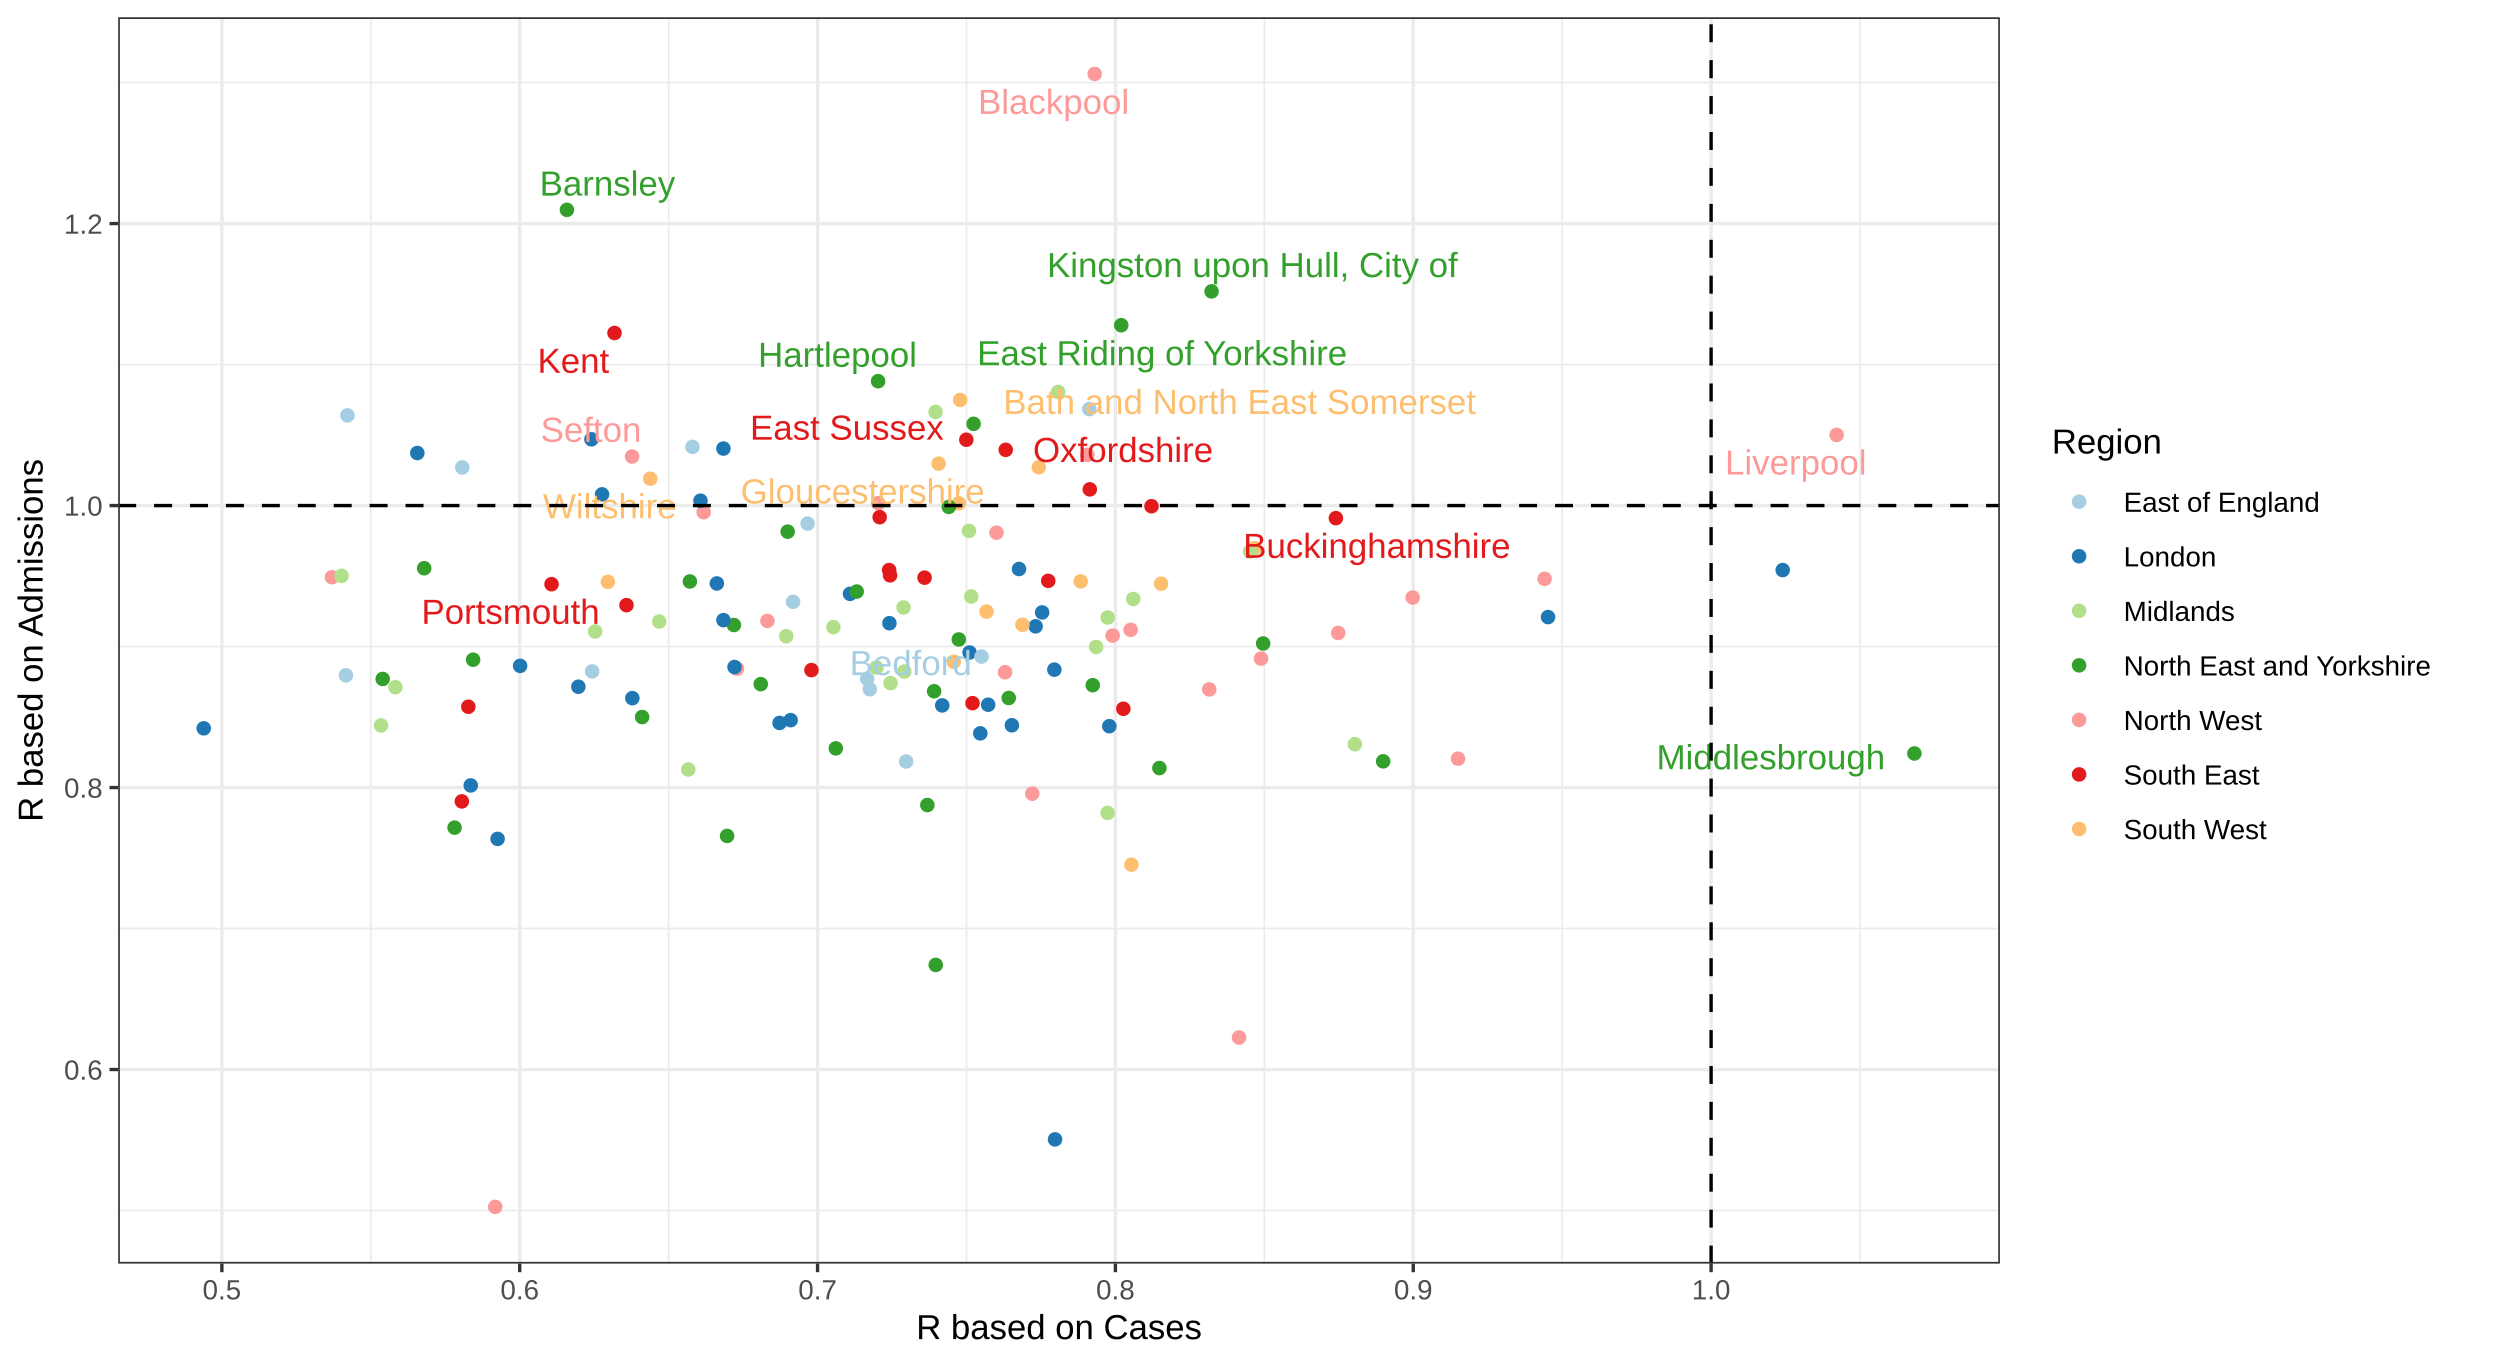
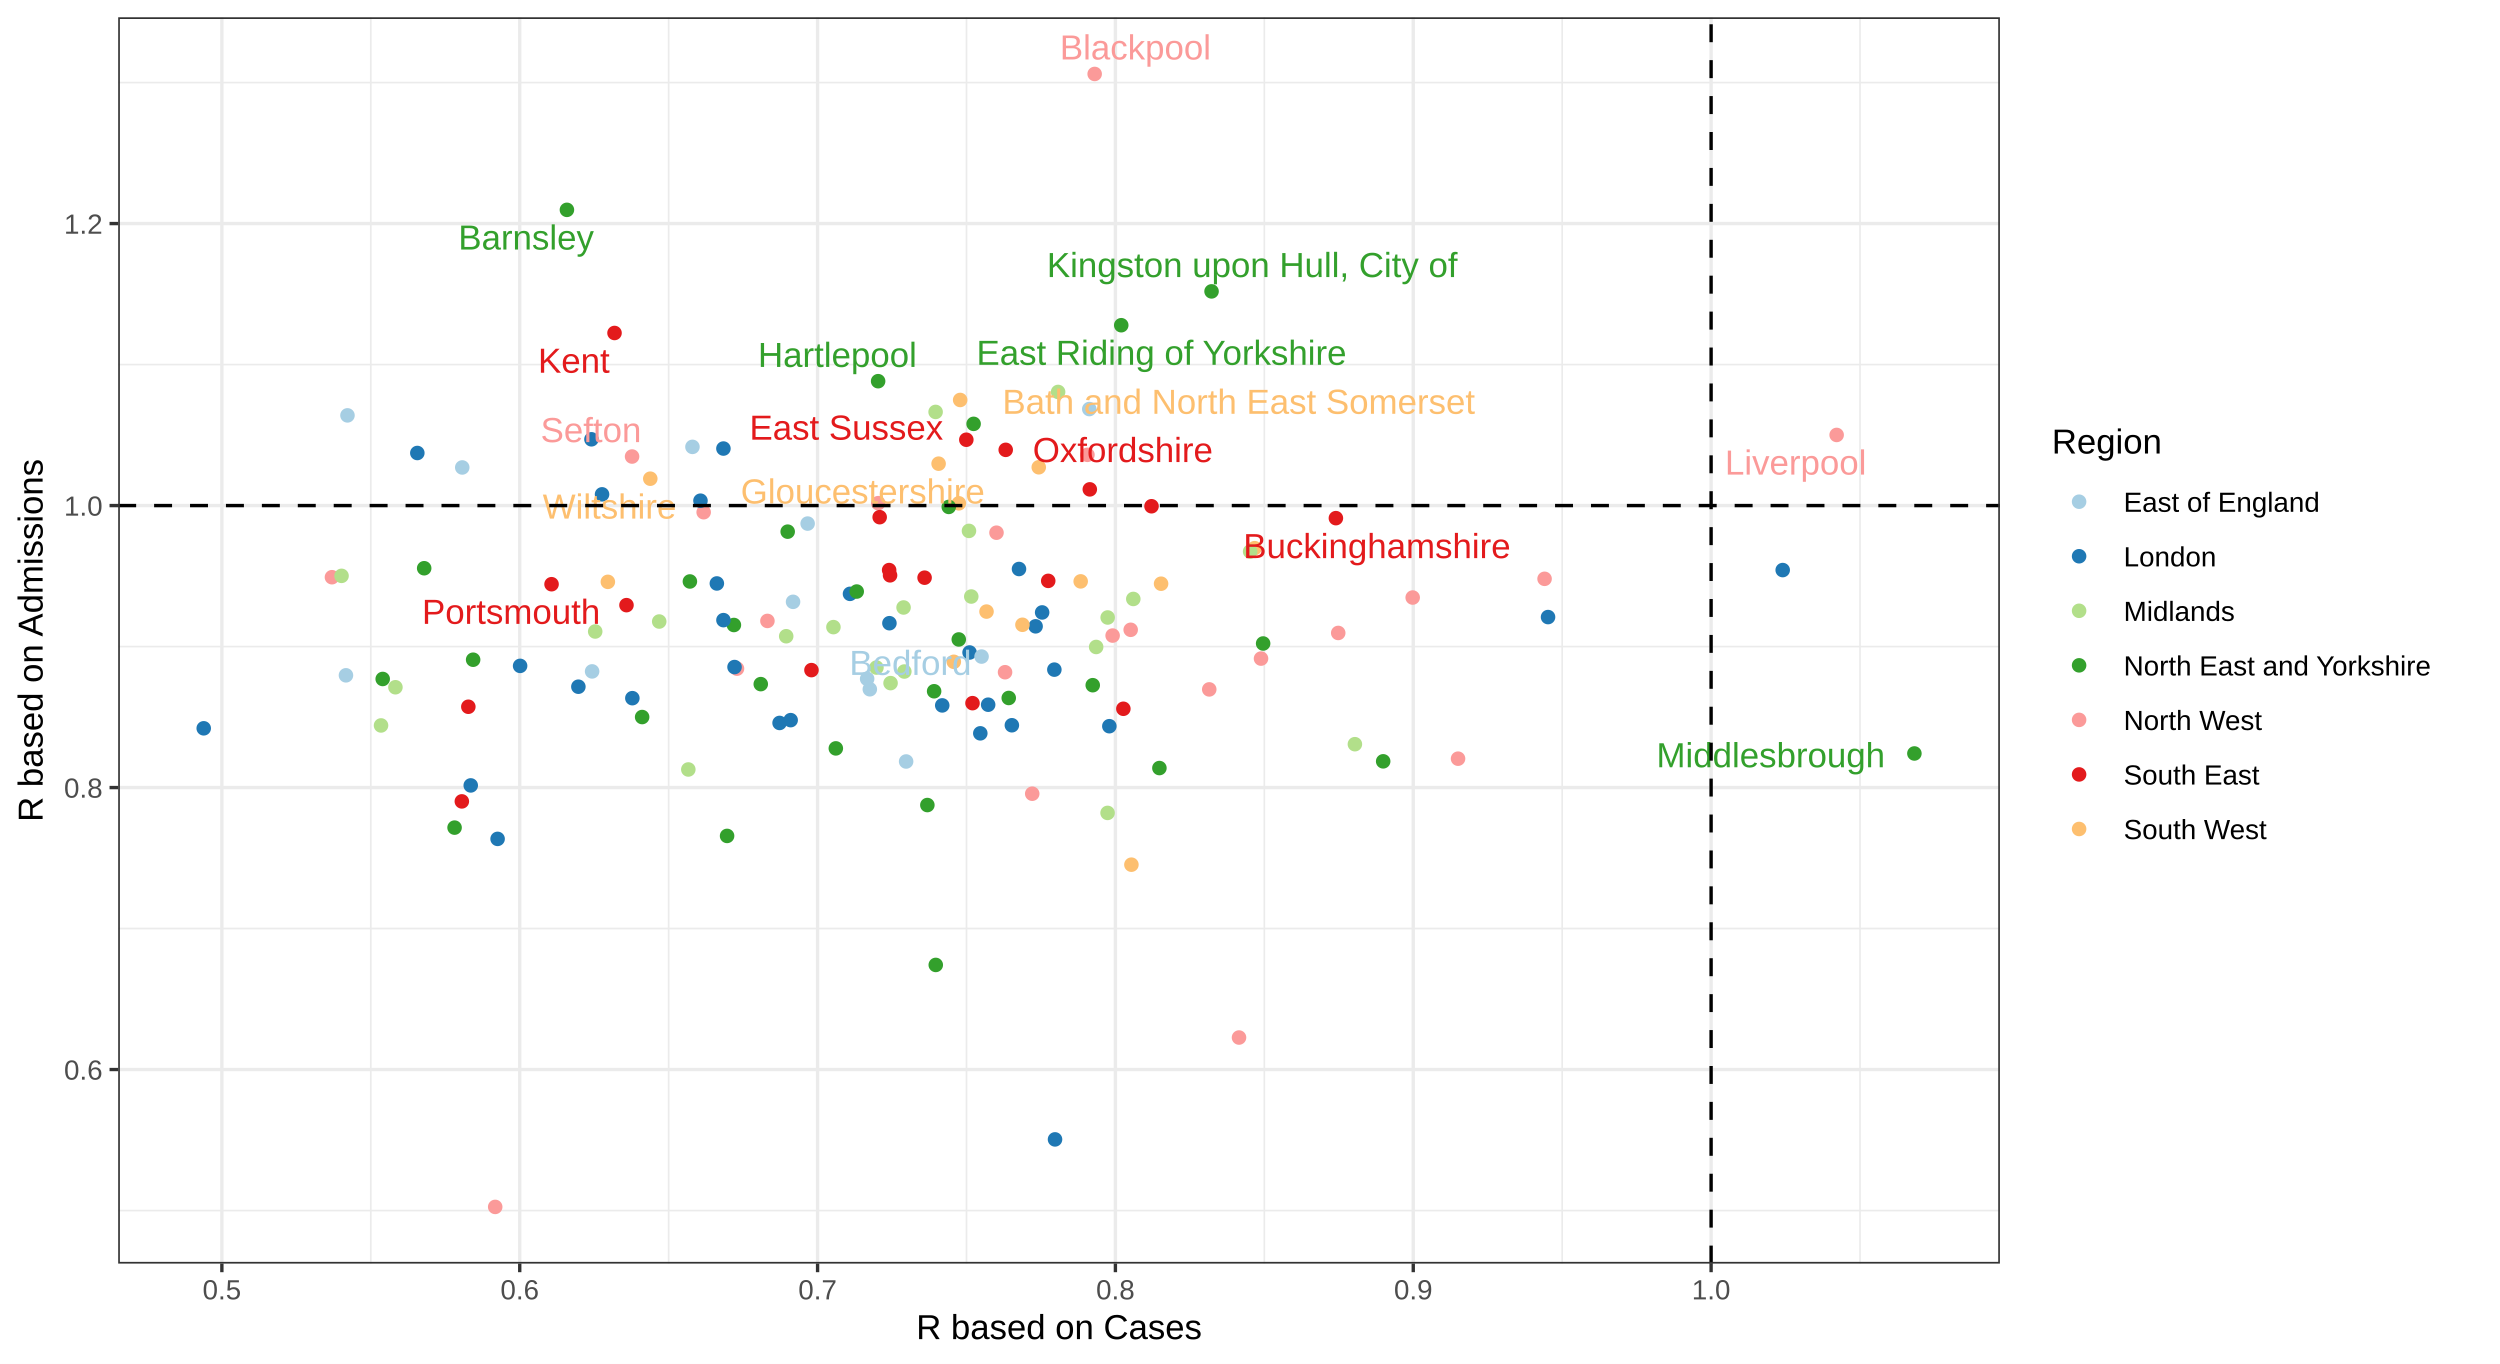
<svg xmlns="http://www.w3.org/2000/svg" class="svglite" width="792.00pt" height="432.00pt" viewBox="0 0 792.00 432.00">
  <defs>
    <style type="text/css">
    .svglite line, .svglite polyline, .svglite polygon, .svglite path, .svglite rect, .svglite circle {
      fill: none;
      stroke: #000000;
      stroke-linecap: round;
      stroke-linejoin: round;
      stroke-miterlimit: 10.00;
    }
    .svglite text {
      white-space: pre;
    }
  </style>
  </defs>
  <rect width="100%" height="100%" style="stroke: none; fill: #FFFFFF;" />
  <defs>
    <clipPath id="cpMC4wMHw3OTIuMDB8MC4wMHw0MzIuMDA=">
      <rect x="0.00" y="0.00" width="792.00" height="432.00" />
    </clipPath>
  </defs>
  <g clip-path="url(#cpMC4wMHw3OTIuMDB8MC4wMHw0MzIuMDA=)">
    <rect x="-0" y="0.00" width="792.00" height="432.00" style="stroke-width: 1.07; stroke: #FFFFFF; fill: #FFFFFF;" />
  </g>
  <defs>
    <clipPath id="cpMzcuNDR8NjMzLjU4fDUuNDh8NDAwLjI5">
      <rect x="37.44" y="5.48" width="596.13" height="394.82" />
    </clipPath>
  </defs>
  <g clip-path="url(#cpMzcuNDR8NjMzLjU4fDUuNDh8NDAwLjI5)">
    <rect x="37.44" y="5.48" width="596.13" height="394.82" style="stroke-width: 1.07; stroke: none; fill: #FFFFFF;" />
    <polyline points="37.44,383.50 633.58,383.50 " style="stroke-width: 0.53; stroke: #EBEBEB; stroke-linecap: butt;" />
    <polyline points="37.44,294.16 633.58,294.16 " style="stroke-width: 0.53; stroke: #EBEBEB; stroke-linecap: butt;" />
    <polyline points="37.44,204.83 633.58,204.83 " style="stroke-width: 0.53; stroke: #EBEBEB; stroke-linecap: butt;" />
    <polyline points="37.44,115.50 633.58,115.50 " style="stroke-width: 0.53; stroke: #EBEBEB; stroke-linecap: butt;" />
    <polyline points="37.44,26.16 633.58,26.16 " style="stroke-width: 0.53; stroke: #EBEBEB; stroke-linecap: butt;" />
    <polyline points="117.47,400.29 117.47,5.48 " style="stroke-width: 0.53; stroke: #EBEBEB; stroke-linecap: butt;" />
    <polyline points="211.83,400.29 211.83,5.48 " style="stroke-width: 0.53; stroke: #EBEBEB; stroke-linecap: butt;" />
    <polyline points="306.19,400.29 306.19,5.48 " style="stroke-width: 0.53; stroke: #EBEBEB; stroke-linecap: butt;" />
    <polyline points="400.54,400.29 400.54,5.48 " style="stroke-width: 0.53; stroke: #EBEBEB; stroke-linecap: butt;" />
    <polyline points="494.90,400.29 494.90,5.48 " style="stroke-width: 0.53; stroke: #EBEBEB; stroke-linecap: butt;" />
    <polyline points="589.26,400.29 589.26,5.48 " style="stroke-width: 0.53; stroke: #EBEBEB; stroke-linecap: butt;" />
    <polyline points="37.44,338.83 633.58,338.83 " style="stroke-width: 1.07; stroke: #EBEBEB; stroke-linecap: butt;" />
    <polyline points="37.44,249.50 633.58,249.50 " style="stroke-width: 1.07; stroke: #EBEBEB; stroke-linecap: butt;" />
    <polyline points="37.44,160.16 633.58,160.16 " style="stroke-width: 1.07; stroke: #EBEBEB; stroke-linecap: butt;" />
    <polyline points="37.44,70.83 633.58,70.83 " style="stroke-width: 1.07; stroke: #EBEBEB; stroke-linecap: butt;" />
    <polyline points="70.29,400.29 70.29,5.48 " style="stroke-width: 1.07; stroke: #EBEBEB; stroke-linecap: butt;" />
    <polyline points="164.65,400.29 164.65,5.48 " style="stroke-width: 1.07; stroke: #EBEBEB; stroke-linecap: butt;" />
    <polyline points="259.01,400.29 259.01,5.48 " style="stroke-width: 1.07; stroke: #EBEBEB; stroke-linecap: butt;" />
    <polyline points="353.36,400.29 353.36,5.48 " style="stroke-width: 1.07; stroke: #EBEBEB; stroke-linecap: butt;" />
    <polyline points="447.72,400.29 447.72,5.48 " style="stroke-width: 1.07; stroke: #EBEBEB; stroke-linecap: butt;" />
    <polyline points="542.08,400.29 542.08,5.48 " style="stroke-width: 1.07; stroke: #EBEBEB; stroke-linecap: butt;" />
    <circle cx="328.08" cy="198.42" r="1.95" style="stroke-width: 0.71; stroke: #1F78B4; fill: #1F78B4;" />
    <circle cx="229.18" cy="142.10" r="1.95" style="stroke-width: 0.71; stroke: #1F78B4; fill: #1F78B4;" />
    <circle cx="179.60" cy="66.48" r="1.95" style="stroke-width: 0.71; stroke: #33A02C; fill: #33A02C;" />
    <circle cx="304.18" cy="126.71" r="1.95" style="stroke-width: 0.71; stroke: #FDBF6F; fill: #FDBF6F;" />
    <circle cx="275.56" cy="218.36" r="1.95" style="stroke-width: 0.71; stroke: #A6CEE3; fill: #A6CEE3;" />
    <circle cx="334.02" cy="212.14" r="1.95" style="stroke-width: 0.71; stroke: #1F78B4; fill: #1F78B4;" />
    <circle cx="282.13" cy="216.41" r="1.95" style="stroke-width: 0.71; stroke: #B2DF8A; fill: #B2DF8A;" />
    <circle cx="327.01" cy="251.45" r="1.95" style="stroke-width: 0.71; stroke: #FB9A99; fill: #FB9A99;" />
    <circle cx="346.79" cy="23.43" r="1.95" style="stroke-width: 0.71; stroke: #FB9A99; fill: #FB9A99;" />
    <circle cx="392.52" cy="328.69" r="1.95" style="stroke-width: 0.71; stroke: #FB9A99; fill: #FB9A99;" />
    <circle cx="303.77" cy="159.45" r="1.95" style="stroke-width: 0.71; stroke: #FDBF6F; fill: #FDBF6F;" />
    <circle cx="198.47" cy="191.71" r="1.95" style="stroke-width: 0.71; stroke: #E31A1C; fill: #E31A1C;" />
    <circle cx="293.79" cy="255.04" r="1.95" style="stroke-width: 0.71; stroke: #33A02C; fill: #33A02C;" />
    <circle cx="227.10" cy="184.84" r="1.95" style="stroke-width: 0.71; stroke: #1F78B4; fill: #1F78B4;" />
    <circle cx="364.80" cy="160.38" r="1.95" style="stroke-width: 0.71; stroke: #E31A1C; fill: #E31A1C;" />
    <circle cx="192.57" cy="184.33" r="1.95" style="stroke-width: 0.71; stroke: #FDBF6F; fill: #FDBF6F;" />
    <circle cx="149.13" cy="248.82" r="1.95" style="stroke-width: 0.71; stroke: #1F78B4; fill: #1F78B4;" />
    <circle cx="423.21" cy="164.15" r="1.95" style="stroke-width: 0.71; stroke: #E31A1C; fill: #E31A1C;" />
    <circle cx="318.40" cy="212.96" r="1.95" style="stroke-width: 0.71; stroke: #FB9A99; fill: #FB9A99;" />
    <circle cx="264.79" cy="237.09" r="1.95" style="stroke-width: 0.71; stroke: #33A02C; fill: #33A02C;" />
    <circle cx="251.24" cy="190.66" r="1.95" style="stroke-width: 0.71; stroke: #A6CEE3; fill: #A6CEE3;" />
    <circle cx="330.15" cy="194.02" r="1.95" style="stroke-width: 0.71; stroke: #1F78B4; fill: #1F78B4;" />
    <circle cx="274.71" cy="215.06" r="1.95" style="stroke-width: 0.71; stroke: #A6CEE3; fill: #A6CEE3;" />
    <circle cx="315.69" cy="168.76" r="1.95" style="stroke-width: 0.71; stroke: #FB9A99; fill: #FB9A99;" />
    <circle cx="344.50" cy="144.09" r="1.95" style="stroke-width: 0.71; stroke: #FB9A99; fill: #FB9A99;" />
    <circle cx="367.30" cy="243.32" r="1.95" style="stroke-width: 0.71; stroke: #33A02C; fill: #33A02C;" />
    <circle cx="307.70" cy="188.98" r="1.95" style="stroke-width: 0.71; stroke: #B2DF8A; fill: #B2DF8A;" />
    <circle cx="334.23" cy="360.96" r="1.95" style="stroke-width: 0.71; stroke: #1F78B4; fill: #1F78B4;" />
    <circle cx="232.50" cy="198.00" r="1.95" style="stroke-width: 0.71; stroke: #33A02C; fill: #33A02C;" />
    <circle cx="241.01" cy="216.73" r="1.95" style="stroke-width: 0.71; stroke: #33A02C; fill: #33A02C;" />
    <circle cx="277.66" cy="211.48" r="1.95" style="stroke-width: 0.71; stroke: #B2DF8A; fill: #B2DF8A;" />
    <circle cx="335.21" cy="124.17" r="1.95" style="stroke-width: 0.71; stroke: #B2DF8A; fill: #B2DF8A;" />
    <circle cx="302.17" cy="209.66" r="1.95" style="stroke-width: 0.71; stroke: #FDBF6F; fill: #FDBF6F;" />
    <circle cx="296.45" cy="305.69" r="1.95" style="stroke-width: 0.71; stroke: #33A02C; fill: #33A02C;" />
    <circle cx="329.08" cy="148.03" r="1.95" style="stroke-width: 0.71; stroke: #FDBF6F; fill: #FDBF6F;" />
    <circle cx="286.25" cy="192.45" r="1.95" style="stroke-width: 0.71; stroke: #B2DF8A; fill: #B2DF8A;" />
    <circle cx="281.77" cy="197.43" r="1.95" style="stroke-width: 0.71; stroke: #1F78B4; fill: #1F78B4;" />
    <circle cx="355.21" cy="103.03" r="1.95" style="stroke-width: 0.71; stroke: #33A02C; fill: #33A02C;" />
    <circle cx="306.13" cy="139.31" r="1.95" style="stroke-width: 0.71; stroke: #E31A1C; fill: #E31A1C;" />
    <circle cx="187.37" cy="139.17" r="1.95" style="stroke-width: 0.71; stroke: #1F78B4; fill: #1F78B4;" />
    <circle cx="110.08" cy="131.59" r="1.95" style="stroke-width: 0.71; stroke: #A6CEE3; fill: #A6CEE3;" />
    <circle cx="230.34" cy="264.82" r="1.95" style="stroke-width: 0.71; stroke: #33A02C; fill: #33A02C;" />
    <circle cx="297.35" cy="146.89" r="1.95" style="stroke-width: 0.71; stroke: #FDBF6F; fill: #FDBF6F;" />
    <circle cx="183.23" cy="217.55" r="1.95" style="stroke-width: 0.71; stroke: #1F78B4; fill: #1F78B4;" />
    <circle cx="358.20" cy="199.52" r="1.95" style="stroke-width: 0.71; stroke: #FB9A99; fill: #FB9A99;" />
    <circle cx="564.76" cy="180.60" r="1.95" style="stroke-width: 0.71; stroke: #1F78B4; fill: #1F78B4;" />
    <circle cx="257.07" cy="212.29" r="1.95" style="stroke-width: 0.71; stroke: #E31A1C; fill: #E31A1C;" />
    <circle cx="313.05" cy="223.25" r="1.95" style="stroke-width: 0.71; stroke: #1F78B4; fill: #1F78B4;" />
    <circle cx="307.16" cy="206.71" r="1.95" style="stroke-width: 0.71; stroke: #1F78B4; fill: #1F78B4;" />
    <circle cx="278.19" cy="120.76" r="1.95" style="stroke-width: 0.71; stroke: #33A02C; fill: #33A02C;" />
    <circle cx="269.28" cy="188.13" r="1.95" style="stroke-width: 0.71; stroke: #1F78B4; fill: #1F78B4;" />
    <circle cx="306.97" cy="168.19" r="1.95" style="stroke-width: 0.71; stroke: #B2DF8A; fill: #B2DF8A;" />
    <circle cx="146.44" cy="148.09" r="1.95" style="stroke-width: 0.71; stroke: #A6CEE3; fill: #A6CEE3;" />
    <circle cx="351.44" cy="230.06" r="1.95" style="stroke-width: 0.71; stroke: #1F78B4; fill: #1F78B4;" />
    <circle cx="250.48" cy="228.14" r="1.95" style="stroke-width: 0.71; stroke: #1F78B4; fill: #1F78B4;" />
    <circle cx="345.25" cy="155.03" r="1.95" style="stroke-width: 0.71; stroke: #E31A1C; fill: #E31A1C;" />
    <circle cx="157.64" cy="265.76" r="1.95" style="stroke-width: 0.71; stroke: #1F78B4; fill: #1F78B4;" />
    <circle cx="490.42" cy="195.49" r="1.95" style="stroke-width: 0.71; stroke: #1F78B4; fill: #1F78B4;" />
    <circle cx="194.68" cy="105.49" r="1.95" style="stroke-width: 0.71; stroke: #E31A1C; fill: #E31A1C;" />
    <circle cx="383.82" cy="92.31" r="1.95" style="stroke-width: 0.71; stroke: #33A02C; fill: #33A02C;" />
    <circle cx="320.56" cy="229.76" r="1.95" style="stroke-width: 0.71; stroke: #1F78B4; fill: #1F78B4;" />
    <circle cx="303.74" cy="202.58" r="1.95" style="stroke-width: 0.71; stroke: #33A02C; fill: #33A02C;" />
    <circle cx="105.16" cy="182.86" r="1.95" style="stroke-width: 0.71; stroke: #FB9A99; fill: #FB9A99;" />
    <circle cx="64.54" cy="230.73" r="1.95" style="stroke-width: 0.71; stroke: #1F78B4; fill: #1F78B4;" />
    <circle cx="222.92" cy="162.27" r="1.95" style="stroke-width: 0.71; stroke: #FB9A99; fill: #FB9A99;" />
    <circle cx="295.93" cy="218.99" r="1.95" style="stroke-width: 0.71; stroke: #33A02C; fill: #33A02C;" />
    <circle cx="208.84" cy="196.90" r="1.95" style="stroke-width: 0.71; stroke: #B2DF8A; fill: #B2DF8A;" />
    <circle cx="264.03" cy="198.67" r="1.95" style="stroke-width: 0.71; stroke: #B2DF8A; fill: #B2DF8A;" />
    <circle cx="246.97" cy="229.03" r="1.95" style="stroke-width: 0.71; stroke: #1F78B4; fill: #1F78B4;" />
    <circle cx="108.20" cy="182.43" r="1.95" style="stroke-width: 0.71; stroke: #B2DF8A; fill: #B2DF8A;" />
    <circle cx="581.85" cy="137.79" r="1.95" style="stroke-width: 0.71; stroke: #FB9A99; fill: #FB9A99;" />
    <circle cx="187.58" cy="212.70" r="1.95" style="stroke-width: 0.71; stroke: #A6CEE3; fill: #A6CEE3;" />
    <circle cx="233.48" cy="211.83" r="1.95" style="stroke-width: 0.71; stroke: #FB9A99; fill: #FB9A99;" />
    <circle cx="148.37" cy="223.90" r="1.95" style="stroke-width: 0.71; stroke: #E31A1C; fill: #E31A1C;" />
    <circle cx="132.21" cy="143.51" r="1.95" style="stroke-width: 0.71; stroke: #1F78B4; fill: #1F78B4;" />
    <circle cx="606.48" cy="238.70" r="1.95" style="stroke-width: 0.71; stroke: #33A02C; fill: #33A02C;" />
    <circle cx="287.06" cy="241.24" r="1.95" style="stroke-width: 0.71; stroke: #A6CEE3; fill: #A6CEE3;" />
    <circle cx="300.57" cy="160.59" r="1.95" style="stroke-width: 0.71; stroke: #33A02C; fill: #33A02C;" />
    <circle cx="298.50" cy="223.47" r="1.95" style="stroke-width: 0.71; stroke: #1F78B4; fill: #1F78B4;" />
    <circle cx="109.60" cy="213.94" r="1.95" style="stroke-width: 0.71; stroke: #A6CEE3; fill: #A6CEE3;" />
    <circle cx="149.89" cy="209.00" r="1.95" style="stroke-width: 0.71; stroke: #33A02C; fill: #33A02C;" />
    <circle cx="319.57" cy="221.12" r="1.95" style="stroke-width: 0.71; stroke: #33A02C; fill: #33A02C;" />
    <circle cx="312.53" cy="193.75" r="1.95" style="stroke-width: 0.71; stroke: #FDBF6F; fill: #FDBF6F;" />
    <circle cx="346.18" cy="217.07" r="1.95" style="stroke-width: 0.71; stroke: #33A02C; fill: #33A02C;" />
    <circle cx="400.16" cy="203.86" r="1.95" style="stroke-width: 0.71; stroke: #33A02C; fill: #33A02C;" />
    <circle cx="188.56" cy="200.06" r="1.95" style="stroke-width: 0.71; stroke: #B2DF8A; fill: #B2DF8A;" />
    <circle cx="203.43" cy="227.16" r="1.95" style="stroke-width: 0.71; stroke: #33A02C; fill: #33A02C;" />
    <circle cx="125.27" cy="217.72" r="1.95" style="stroke-width: 0.71; stroke: #B2DF8A; fill: #B2DF8A;" />
    <circle cx="120.71" cy="229.82" r="1.95" style="stroke-width: 0.71; stroke: #B2DF8A; fill: #B2DF8A;" />
    <circle cx="399.49" cy="208.64" r="1.95" style="stroke-width: 0.71; stroke: #FB9A99; fill: #FB9A99;" />
    <circle cx="318.61" cy="142.51" r="1.95" style="stroke-width: 0.71; stroke: #E31A1C; fill: #E31A1C;" />
    <circle cx="310.96" cy="208.00" r="1.95" style="stroke-width: 0.71; stroke: #A6CEE3; fill: #A6CEE3;" />
    <circle cx="342.36" cy="184.18" r="1.95" style="stroke-width: 0.71; stroke: #FDBF6F; fill: #FDBF6F;" />
    <circle cx="174.73" cy="185.08" r="1.95" style="stroke-width: 0.71; stroke: #E31A1C; fill: #E31A1C;" />
    <circle cx="332.08" cy="184.02" r="1.95" style="stroke-width: 0.71; stroke: #E31A1C; fill: #E31A1C;" />
    <circle cx="229.19" cy="196.46" r="1.95" style="stroke-width: 0.71; stroke: #1F78B4; fill: #1F78B4;" />
    <circle cx="438.19" cy="241.19" r="1.95" style="stroke-width: 0.71; stroke: #33A02C; fill: #33A02C;" />
    <circle cx="164.77" cy="210.95" r="1.95" style="stroke-width: 0.71; stroke: #1F78B4; fill: #1F78B4;" />
    <circle cx="352.48" cy="201.35" r="1.95" style="stroke-width: 0.71; stroke: #FB9A99; fill: #FB9A99;" />
    <circle cx="144.01" cy="262.19" r="1.95" style="stroke-width: 0.71; stroke: #33A02C; fill: #33A02C;" />
    <circle cx="461.91" cy="240.35" r="1.95" style="stroke-width: 0.71; stroke: #FB9A99; fill: #FB9A99;" />
    <circle cx="218.06" cy="243.77" r="1.95" style="stroke-width: 0.71; stroke: #B2DF8A; fill: #B2DF8A;" />
    <circle cx="200.24" cy="144.63" r="1.95" style="stroke-width: 0.71; stroke: #FB9A99; fill: #FB9A99;" />
    <circle cx="121.24" cy="215.10" r="1.95" style="stroke-width: 0.71; stroke: #33A02C; fill: #33A02C;" />
    <circle cx="359.03" cy="189.75" r="1.95" style="stroke-width: 0.71; stroke: #B2DF8A; fill: #B2DF8A;" />
    <circle cx="355.88" cy="224.54" r="1.95" style="stroke-width: 0.71; stroke: #E31A1C; fill: #E31A1C;" />
    <circle cx="286.49" cy="212.74" r="1.95" style="stroke-width: 0.71; stroke: #B2DF8A; fill: #B2DF8A;" />
    <circle cx="323.91" cy="197.93" r="1.95" style="stroke-width: 0.71; stroke: #FDBF6F; fill: #FDBF6F;" />
    <circle cx="397.46" cy="173.66" r="1.95" style="stroke-width: 0.71; stroke: #FDBF6F; fill: #FDBF6F;" />
    <circle cx="218.56" cy="184.21" r="1.95" style="stroke-width: 0.71; stroke: #33A02C; fill: #33A02C;" />
    <circle cx="281.68" cy="180.60" r="1.95" style="stroke-width: 0.71; stroke: #E31A1C; fill: #E31A1C;" />
    <circle cx="219.37" cy="141.57" r="1.95" style="stroke-width: 0.71; stroke: #A6CEE3; fill: #A6CEE3;" />
    <circle cx="310.56" cy="232.32" r="1.95" style="stroke-width: 0.71; stroke: #1F78B4; fill: #1F78B4;" />
    <circle cx="489.32" cy="183.37" r="1.95" style="stroke-width: 0.71; stroke: #FB9A99; fill: #FB9A99;" />
    <circle cx="347.26" cy="204.96" r="1.95" style="stroke-width: 0.71; stroke: #B2DF8A; fill: #B2DF8A;" />
    <circle cx="278.22" cy="159.40" r="1.95" style="stroke-width: 0.71; stroke: #FB9A99; fill: #FB9A99;" />
    <circle cx="308.44" cy="134.28" r="1.95" style="stroke-width: 0.71; stroke: #33A02C; fill: #33A02C;" />
    <circle cx="249.07" cy="201.56" r="1.95" style="stroke-width: 0.71; stroke: #B2DF8A; fill: #B2DF8A;" />
    <circle cx="255.86" cy="165.87" r="1.95" style="stroke-width: 0.71; stroke: #A6CEE3; fill: #A6CEE3;" />
    <circle cx="271.41" cy="187.40" r="1.95" style="stroke-width: 0.71; stroke: #33A02C; fill: #33A02C;" />
    <circle cx="146.31" cy="253.88" r="1.95" style="stroke-width: 0.71; stroke: #E31A1C; fill: #E31A1C;" />
    <circle cx="221.91" cy="158.62" r="1.95" style="stroke-width: 0.71; stroke: #1F78B4; fill: #1F78B4;" />
    <circle cx="358.43" cy="273.93" r="1.95" style="stroke-width: 0.71; stroke: #FDBF6F; fill: #FDBF6F;" />
    <circle cx="243.12" cy="196.71" r="1.95" style="stroke-width: 0.71; stroke: #FB9A99; fill: #FB9A99;" />
    <circle cx="350.91" cy="195.62" r="1.95" style="stroke-width: 0.71; stroke: #B2DF8A; fill: #B2DF8A;" />
    <circle cx="345.08" cy="129.59" r="1.95" style="stroke-width: 0.71; stroke: #A6CEE3; fill: #A6CEE3;" />
    <circle cx="367.83" cy="184.92" r="1.95" style="stroke-width: 0.71; stroke: #FDBF6F; fill: #FDBF6F;" />
    <circle cx="232.70" cy="211.32" r="1.95" style="stroke-width: 0.71; stroke: #1F78B4; fill: #1F78B4;" />
    <circle cx="423.95" cy="200.52" r="1.95" style="stroke-width: 0.71; stroke: #FB9A99; fill: #FB9A99;" />
    <circle cx="134.38" cy="180.02" r="1.95" style="stroke-width: 0.71; stroke: #33A02C; fill: #33A02C;" />
    <circle cx="429.23" cy="235.76" r="1.95" style="stroke-width: 0.71; stroke: #B2DF8A; fill: #B2DF8A;" />
    <circle cx="200.33" cy="221.18" r="1.95" style="stroke-width: 0.71; stroke: #1F78B4; fill: #1F78B4;" />
    <circle cx="190.73" cy="156.61" r="1.95" style="stroke-width: 0.71; stroke: #1F78B4; fill: #1F78B4;" />
    <circle cx="383.09" cy="218.40" r="1.95" style="stroke-width: 0.71; stroke: #FB9A99; fill: #FB9A99;" />
    <circle cx="296.40" cy="130.50" r="1.95" style="stroke-width: 0.71; stroke: #B2DF8A; fill: #B2DF8A;" />
    <circle cx="292.91" cy="183.01" r="1.95" style="stroke-width: 0.71; stroke: #E31A1C; fill: #E31A1C;" />
    <circle cx="278.68" cy="163.84" r="1.95" style="stroke-width: 0.71; stroke: #E31A1C; fill: #E31A1C;" />
    <circle cx="322.82" cy="180.26" r="1.95" style="stroke-width: 0.71; stroke: #1F78B4; fill: #1F78B4;" />
    <circle cx="156.88" cy="382.35" r="1.95" style="stroke-width: 0.71; stroke: #FB9A99; fill: #FB9A99;" />
    <circle cx="206.01" cy="151.65" r="1.95" style="stroke-width: 0.71; stroke: #FDBF6F; fill: #FDBF6F;" />
    <circle cx="308.09" cy="222.76" r="1.95" style="stroke-width: 0.71; stroke: #E31A1C; fill: #E31A1C;" />
    <circle cx="447.54" cy="189.30" r="1.95" style="stroke-width: 0.71; stroke: #FB9A99; fill: #FB9A99;" />
    <circle cx="281.97" cy="182.26" r="1.95" style="stroke-width: 0.71; stroke: #E31A1C; fill: #E31A1C;" />
    <circle cx="350.88" cy="257.53" r="1.95" style="stroke-width: 0.71; stroke: #B2DF8A; fill: #B2DF8A;" />
    <circle cx="396.04" cy="174.72" r="1.95" style="stroke-width: 0.71; stroke: #B2DF8A; fill: #B2DF8A;" />
    <circle cx="249.54" cy="168.43" r="1.95" style="stroke-width: 0.71; stroke: #33A02C; fill: #33A02C;" />
-     <text x="192.43" y="61.96" text-anchor="middle" style="font-size: 11.04px;fill: #33A02C; font-family: &quot;Liberation Sans&quot;;" textLength="47.79px" lengthAdjust="spacingAndGlyphs">Barnsley</text>
-     <text x="392.72" y="131.14" text-anchor="middle" style="font-size: 11.04px;fill: #FDBF6F; font-family: &quot;Liberation Sans&quot;;" textLength="167.75px" lengthAdjust="spacingAndGlyphs">Bath and North East Somerset</text>
-     <text x="288.50" y="213.85" text-anchor="middle" style="font-size: 11.04px;fill: #A6CEE3; font-family: &quot;Liberation Sans&quot;;" textLength="43.32px" lengthAdjust="spacingAndGlyphs">Bedford</text>
-     <text x="333.77" y="36.10" text-anchor="middle" style="font-size: 11.04px;fill: #FB9A99; font-family: &quot;Liberation Sans&quot;;" textLength="53.40px" lengthAdjust="spacingAndGlyphs">Blackpool</text>
-     <text x="436.19" y="176.74" text-anchor="middle" style="font-size: 11.04px;fill: #E31A1C; font-family: &quot;Liberation Sans&quot;;" textLength="95.44px" lengthAdjust="spacingAndGlyphs">Buckinghamshire</text>
-     <text x="368.17" y="115.70" text-anchor="middle" style="font-size: 11.04px;fill: #33A02C; font-family: &quot;Liberation Sans&quot;;" textLength="129.56px" lengthAdjust="spacingAndGlyphs">East Riding of Yorkshire</text>
-     <text x="268.29" y="139.30" text-anchor="middle" style="font-size: 11.04px;fill: #E31A1C; font-family: &quot;Liberation Sans&quot;;" textLength="65.92px" lengthAdjust="spacingAndGlyphs">East Sussex</text>
-     <text x="273.29" y="159.49" text-anchor="middle" style="font-size: 11.04px;fill: #FDBF6F; font-family: &quot;Liberation Sans&quot;;" textLength="86.49px" lengthAdjust="spacingAndGlyphs">Gloucestershire</text>
-     <text x="265.32" y="116.20" text-anchor="middle" style="font-size: 11.04px;fill: #33A02C; font-family: &quot;Liberation Sans&quot;;" textLength="57.33px" lengthAdjust="spacingAndGlyphs">Hartlepool</text>
-     <text x="181.64" y="118.10" text-anchor="middle" style="font-size: 11.04px;fill: #E31A1C; font-family: &quot;Liberation Sans&quot;;" textLength="24.80px" lengthAdjust="spacingAndGlyphs">Kent</text>
-     <text x="396.75" y="87.78" text-anchor="middle" style="font-size: 11.04px;fill: #33A02C; font-family: &quot;Liberation Sans&quot;;" textLength="147.04px" lengthAdjust="spacingAndGlyphs">Kingston upon Hull, City of</text>
-     <text x="568.90" y="150.33" text-anchor="middle" style="font-size: 11.04px;fill: #FB9A99; font-family: &quot;Liberation Sans&quot;;" textLength="50.63px" lengthAdjust="spacingAndGlyphs">Liverpool</text>
-     <text x="561.00" y="243.70" text-anchor="middle" style="font-size: 11.04px;fill: #33A02C; font-family: &quot;Liberation Sans&quot;;" textLength="81.20px" lengthAdjust="spacingAndGlyphs">Middlesbrough</text>
-     <text x="355.78" y="146.37" text-anchor="middle" style="font-size: 11.04px;fill: #E31A1C; font-family: &quot;Liberation Sans&quot;;" textLength="64.07px" lengthAdjust="spacingAndGlyphs">Oxfordshire</text>
-     <text x="161.74" y="197.63" text-anchor="middle" style="font-size: 11.04px;fill: #E31A1C; font-family: &quot;Liberation Sans&quot;;" textLength="63.41px" lengthAdjust="spacingAndGlyphs">Portsmouth</text>
-     <text x="187.23" y="139.98" text-anchor="middle" style="font-size: 11.04px;fill: #FB9A99; font-family: &quot;Liberation Sans&quot;;" textLength="35.54px" lengthAdjust="spacingAndGlyphs">Sefton</text>
-     <text x="193.18" y="164.20" text-anchor="middle" style="font-size: 11.04px;fill: #FDBF6F; font-family: &quot;Liberation Sans&quot;;" textLength="48.01px" lengthAdjust="spacingAndGlyphs">Wiltshire</text>
+     <text x="166.67" y="79.06" text-anchor="middle" style="font-size: 11.04px;fill: #33A02C; font-family: &quot;Liberation Sans&quot;;" textLength="47.79px" lengthAdjust="spacingAndGlyphs">Barnsley</text>
+     <text x="392.43" y="131.09" text-anchor="middle" style="font-size: 11.04px;fill: #FDBF6F; font-family: &quot;Liberation Sans&quot;;" textLength="167.75px" lengthAdjust="spacingAndGlyphs">Bath and North East Somerset</text>
+     <text x="288.41" y="213.81" text-anchor="middle" style="font-size: 11.04px;fill: #A6CEE3; font-family: &quot;Liberation Sans&quot;;" textLength="43.32px" lengthAdjust="spacingAndGlyphs">Bedford</text>
+     <text x="359.70" y="18.84" text-anchor="middle" style="font-size: 11.04px;fill: #FB9A99; font-family: &quot;Liberation Sans&quot;;" textLength="53.40px" lengthAdjust="spacingAndGlyphs">Blackpool</text>
+     <text x="436.21" y="176.81" text-anchor="middle" style="font-size: 11.04px;fill: #E31A1C; font-family: &quot;Liberation Sans&quot;;" textLength="95.44px" lengthAdjust="spacingAndGlyphs">Buckinghamshire</text>
+     <text x="367.96" y="115.58" text-anchor="middle" style="font-size: 11.04px;fill: #33A02C; font-family: &quot;Liberation Sans&quot;;" textLength="129.56px" lengthAdjust="spacingAndGlyphs">East Riding of Yorkshire</text>
+     <text x="268.11" y="139.29" text-anchor="middle" style="font-size: 11.04px;fill: #E31A1C; font-family: &quot;Liberation Sans&quot;;" textLength="65.92px" lengthAdjust="spacingAndGlyphs">East Sussex</text>
+     <text x="273.31" y="159.51" text-anchor="middle" style="font-size: 11.04px;fill: #FDBF6F; font-family: &quot;Liberation Sans&quot;;" textLength="86.49px" lengthAdjust="spacingAndGlyphs">Gloucestershire</text>
+     <text x="265.28" y="116.25" text-anchor="middle" style="font-size: 11.04px;fill: #33A02C; font-family: &quot;Liberation Sans&quot;;" textLength="57.33px" lengthAdjust="spacingAndGlyphs">Hartlepool</text>
+     <text x="181.81" y="118.08" text-anchor="middle" style="font-size: 11.04px;fill: #E31A1C; font-family: &quot;Liberation Sans&quot;;" textLength="24.80px" lengthAdjust="spacingAndGlyphs">Kent</text>
+     <text x="396.70" y="87.77" text-anchor="middle" style="font-size: 11.04px;fill: #33A02C; font-family: &quot;Liberation Sans&quot;;" textLength="147.04px" lengthAdjust="spacingAndGlyphs">Kingston upon Hull, City of</text>
+     <text x="568.87" y="150.34" text-anchor="middle" style="font-size: 11.04px;fill: #FB9A99; font-family: &quot;Liberation Sans&quot;;" textLength="50.63px" lengthAdjust="spacingAndGlyphs">Liverpool</text>
+     <text x="560.97" y="243.06" text-anchor="middle" style="font-size: 11.04px;fill: #33A02C; font-family: &quot;Liberation Sans&quot;;" textLength="81.20px" lengthAdjust="spacingAndGlyphs">Middlesbrough</text>
+     <text x="355.71" y="146.38" text-anchor="middle" style="font-size: 11.04px;fill: #E31A1C; font-family: &quot;Liberation Sans&quot;;" textLength="64.07px" lengthAdjust="spacingAndGlyphs">Oxfordshire</text>
+     <text x="161.92" y="197.63" text-anchor="middle" style="font-size: 11.04px;fill: #E31A1C; font-family: &quot;Liberation Sans&quot;;" textLength="63.41px" lengthAdjust="spacingAndGlyphs">Portsmouth</text>
+     <text x="187.22" y="140.06" text-anchor="middle" style="font-size: 11.04px;fill: #FB9A99; font-family: &quot;Liberation Sans&quot;;" textLength="35.54px" lengthAdjust="spacingAndGlyphs">Sefton</text>
+     <text x="193.09" y="164.29" text-anchor="middle" style="font-size: 11.04px;fill: #FDBF6F; font-family: &quot;Liberation Sans&quot;;" textLength="48.01px" lengthAdjust="spacingAndGlyphs">Wiltshire</text>
    <line x1="542.08" y1="400.29" x2="542.08" y2="5.48" style="stroke-width: 1.07; stroke-dasharray: 5.69,5.69; stroke-linecap: butt;" />
    <line x1="37.44" y1="160.16" x2="633.58" y2="160.16" style="stroke-width: 1.07; stroke-dasharray: 5.69,5.69; stroke-linecap: butt;" />
    <rect x="37.44" y="5.48" width="596.13" height="394.82" style="stroke-width: 1.07; stroke: #333333;" />
  </g>
  <g clip-path="url(#cpMC4wMHw3OTIuMDB8MC4wMHw0MzIuMDA=)">
    <text x="32.51" y="342.04" text-anchor="end" style="font-size: 8.80px;fill: #4D4D4D; font-family: &quot;Liberation Sans&quot;;" textLength="13.98px" lengthAdjust="spacingAndGlyphs">0.6</text>
    <text x="32.51" y="252.71" text-anchor="end" style="font-size: 8.80px;fill: #4D4D4D; font-family: &quot;Liberation Sans&quot;;" textLength="13.98px" lengthAdjust="spacingAndGlyphs">0.8</text>
    <text x="32.51" y="163.37" text-anchor="end" style="font-size: 8.80px;fill: #4D4D4D; font-family: &quot;Liberation Sans&quot;;" textLength="13.98px" lengthAdjust="spacingAndGlyphs">1.0</text>
    <text x="32.51" y="74.04" text-anchor="end" style="font-size: 8.80px;fill: #4D4D4D; font-family: &quot;Liberation Sans&quot;;" textLength="13.98px" lengthAdjust="spacingAndGlyphs">1.2</text>
    <polyline points="34.70,338.83 37.44,338.83 " style="stroke-width: 1.07; stroke: #333333; stroke-linecap: butt;" />
    <polyline points="34.70,249.50 37.44,249.50 " style="stroke-width: 1.07; stroke: #333333; stroke-linecap: butt;" />
    <polyline points="34.70,160.16 37.44,160.16 " style="stroke-width: 1.07; stroke: #333333; stroke-linecap: butt;" />
    <polyline points="34.70,70.83 37.44,70.83 " style="stroke-width: 1.07; stroke: #333333; stroke-linecap: butt;" />
    <polyline points="70.29,403.03 70.29,400.29 " style="stroke-width: 1.07; stroke: #333333; stroke-linecap: butt;" />
    <polyline points="164.65,403.03 164.65,400.29 " style="stroke-width: 1.07; stroke: #333333; stroke-linecap: butt;" />
    <polyline points="259.01,403.03 259.01,400.29 " style="stroke-width: 1.07; stroke: #333333; stroke-linecap: butt;" />
    <polyline points="353.36,403.03 353.36,400.29 " style="stroke-width: 1.07; stroke: #333333; stroke-linecap: butt;" />
    <polyline points="447.72,403.03 447.72,400.29 " style="stroke-width: 1.07; stroke: #333333; stroke-linecap: butt;" />
    <polyline points="542.08,403.03 542.08,400.29 " style="stroke-width: 1.07; stroke: #333333; stroke-linecap: butt;" />
    <text x="70.29" y="411.64" text-anchor="middle" style="font-size: 8.80px;fill: #4D4D4D; font-family: &quot;Liberation Sans&quot;;" textLength="13.98px" lengthAdjust="spacingAndGlyphs">0.5</text>
    <text x="164.65" y="411.64" text-anchor="middle" style="font-size: 8.80px;fill: #4D4D4D; font-family: &quot;Liberation Sans&quot;;" textLength="13.98px" lengthAdjust="spacingAndGlyphs">0.6</text>
    <text x="259.01" y="411.64" text-anchor="middle" style="font-size: 8.80px;fill: #4D4D4D; font-family: &quot;Liberation Sans&quot;;" textLength="13.98px" lengthAdjust="spacingAndGlyphs">0.7</text>
    <text x="353.36" y="411.64" text-anchor="middle" style="font-size: 8.80px;fill: #4D4D4D; font-family: &quot;Liberation Sans&quot;;" textLength="13.98px" lengthAdjust="spacingAndGlyphs">0.8</text>
    <text x="447.72" y="411.64" text-anchor="middle" style="font-size: 8.80px;fill: #4D4D4D; font-family: &quot;Liberation Sans&quot;;" textLength="13.98px" lengthAdjust="spacingAndGlyphs">0.9</text>
    <text x="542.08" y="411.64" text-anchor="middle" style="font-size: 8.80px;fill: #4D4D4D; font-family: &quot;Liberation Sans&quot;;" textLength="13.98px" lengthAdjust="spacingAndGlyphs">1.0</text>
    <text x="335.51" y="424.23" text-anchor="middle" style="font-size: 11.00px; font-family: &quot;Liberation Sans&quot;;" textLength="97.70px" lengthAdjust="spacingAndGlyphs">R based on Cases</text>
    <text transform="translate(13.50,202.89) rotate(-90)" text-anchor="middle" style="font-size: 11.00px; font-family: &quot;Liberation Sans&quot;;" textLength="127.09px" lengthAdjust="spacingAndGlyphs">R based on Admissions</text>
    <rect x="644.54" y="129.03" width="141.98" height="147.71" style="stroke-width: 1.07; stroke: none; fill: #FFFFFF;" />
    <text x="650.02" y="143.68" style="font-size: 11.00px; font-family: &quot;Liberation Sans&quot;;" textLength="37.66px" lengthAdjust="spacingAndGlyphs">Region</text>
    <rect x="650.02" y="150.30" width="17.28" height="17.28" style="stroke-width: 1.07; stroke: none; fill: #FFFFFF;" />
    <circle cx="658.66" cy="158.94" r="1.95" style="stroke-width: 0.71; stroke: #A6CEE3; fill: #A6CEE3;" />
    <rect x="650.02" y="167.58" width="17.28" height="17.28" style="stroke-width: 1.07; stroke: none; fill: #FFFFFF;" />
    <circle cx="658.66" cy="176.22" r="1.95" style="stroke-width: 0.71; stroke: #1F78B4; fill: #1F78B4;" />
    <rect x="650.02" y="184.86" width="17.28" height="17.28" style="stroke-width: 1.07; stroke: none; fill: #FFFFFF;" />
    <circle cx="658.66" cy="193.50" r="1.95" style="stroke-width: 0.71; stroke: #B2DF8A; fill: #B2DF8A;" />
    <rect x="650.02" y="202.14" width="17.28" height="17.28" style="stroke-width: 1.07; stroke: none; fill: #FFFFFF;" />
    <circle cx="658.66" cy="210.78" r="1.95" style="stroke-width: 0.71; stroke: #33A02C; fill: #33A02C;" />
    <rect x="650.02" y="219.42" width="17.28" height="17.28" style="stroke-width: 1.07; stroke: none; fill: #FFFFFF;" />
    <circle cx="658.66" cy="228.06" r="1.95" style="stroke-width: 0.71; stroke: #FB9A99; fill: #FB9A99;" />
    <rect x="650.02" y="236.70" width="17.28" height="17.28" style="stroke-width: 1.07; stroke: none; fill: #FFFFFF;" />
    <circle cx="658.66" cy="245.34" r="1.95" style="stroke-width: 0.71; stroke: #E31A1C; fill: #E31A1C;" />
    <rect x="650.02" y="253.98" width="17.28" height="17.28" style="stroke-width: 1.07; stroke: none; fill: #FFFFFF;" />
    <circle cx="658.66" cy="262.62" r="1.95" style="stroke-width: 0.71; stroke: #FDBF6F; fill: #FDBF6F;" />
    <text x="672.77" y="162.15" style="font-size: 8.80px; font-family: &quot;Liberation Sans&quot;;" textLength="68.77px" lengthAdjust="spacingAndGlyphs">East of England</text>
    <text x="672.77" y="179.43" style="font-size: 8.80px; font-family: &quot;Liberation Sans&quot;;" textLength="32.26px" lengthAdjust="spacingAndGlyphs">London</text>
    <text x="672.77" y="196.71" style="font-size: 8.80px; font-family: &quot;Liberation Sans&quot;;" textLength="39.21px" lengthAdjust="spacingAndGlyphs">Midlands</text>
    <text x="672.77" y="213.99" style="font-size: 8.80px; font-family: &quot;Liberation Sans&quot;;" textLength="108.27px" lengthAdjust="spacingAndGlyphs">North East and Yorkshire</text>
    <text x="672.77" y="231.27" style="font-size: 8.80px; font-family: &quot;Liberation Sans&quot;;" textLength="49.02px" lengthAdjust="spacingAndGlyphs">North West</text>
    <text x="672.77" y="248.55" style="font-size: 8.80px; font-family: &quot;Liberation Sans&quot;;" textLength="47.35px" lengthAdjust="spacingAndGlyphs">South East</text>
    <text x="672.77" y="265.83" style="font-size: 8.80px; font-family: &quot;Liberation Sans&quot;;" textLength="49.99px" lengthAdjust="spacingAndGlyphs">South West</text>
  </g>
</svg>
